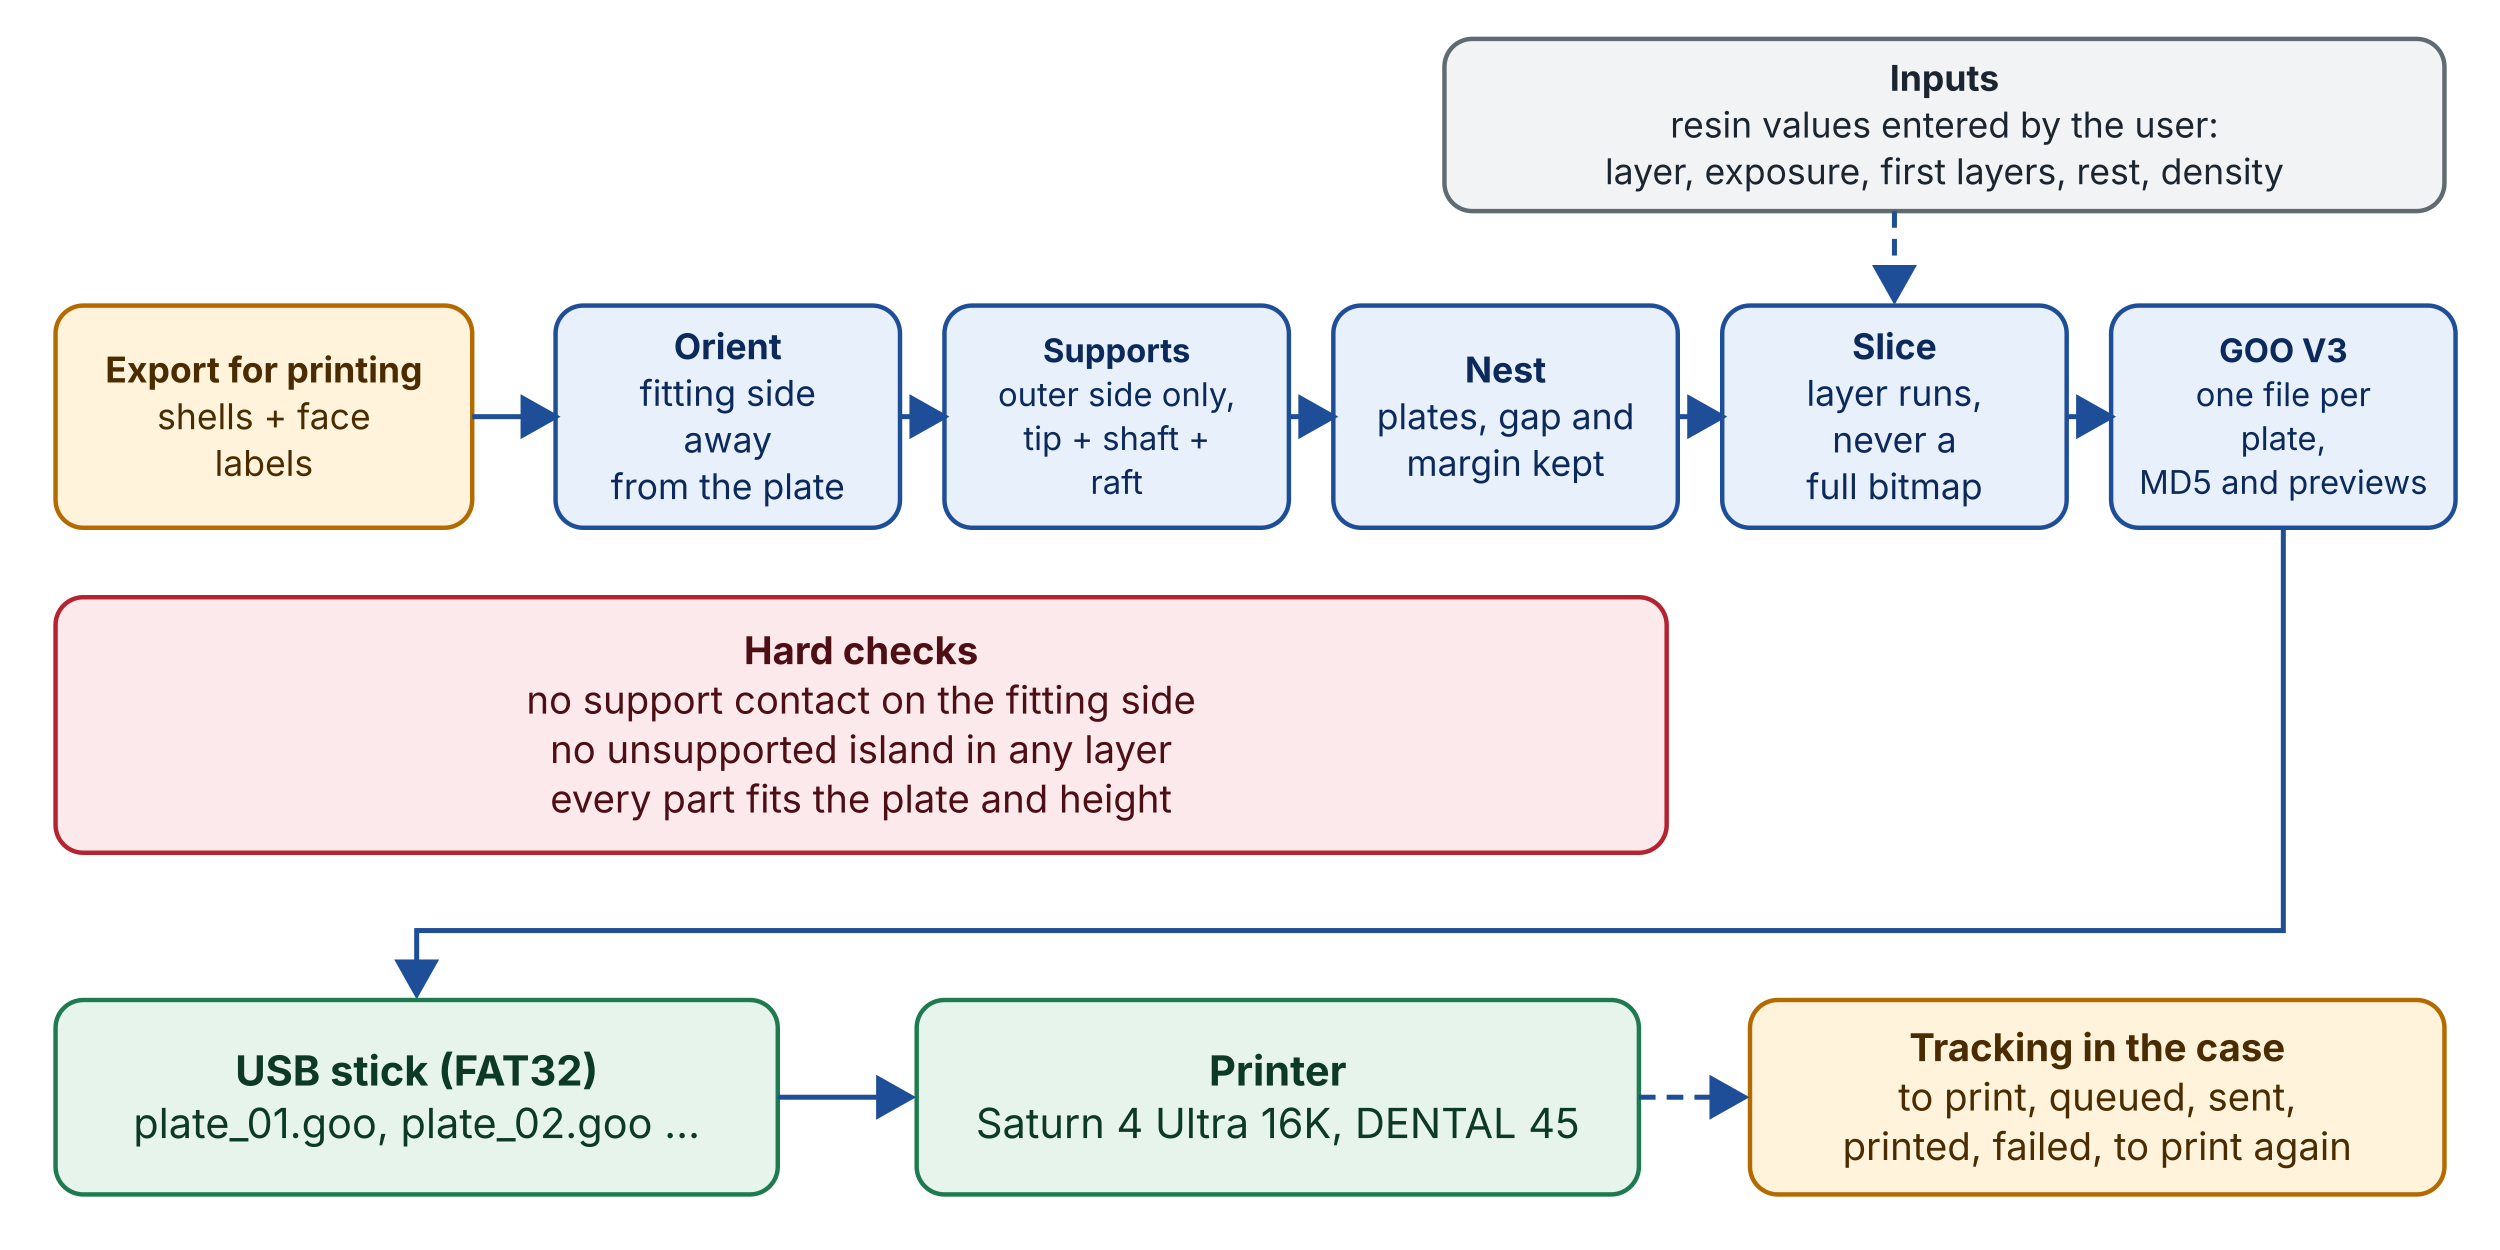
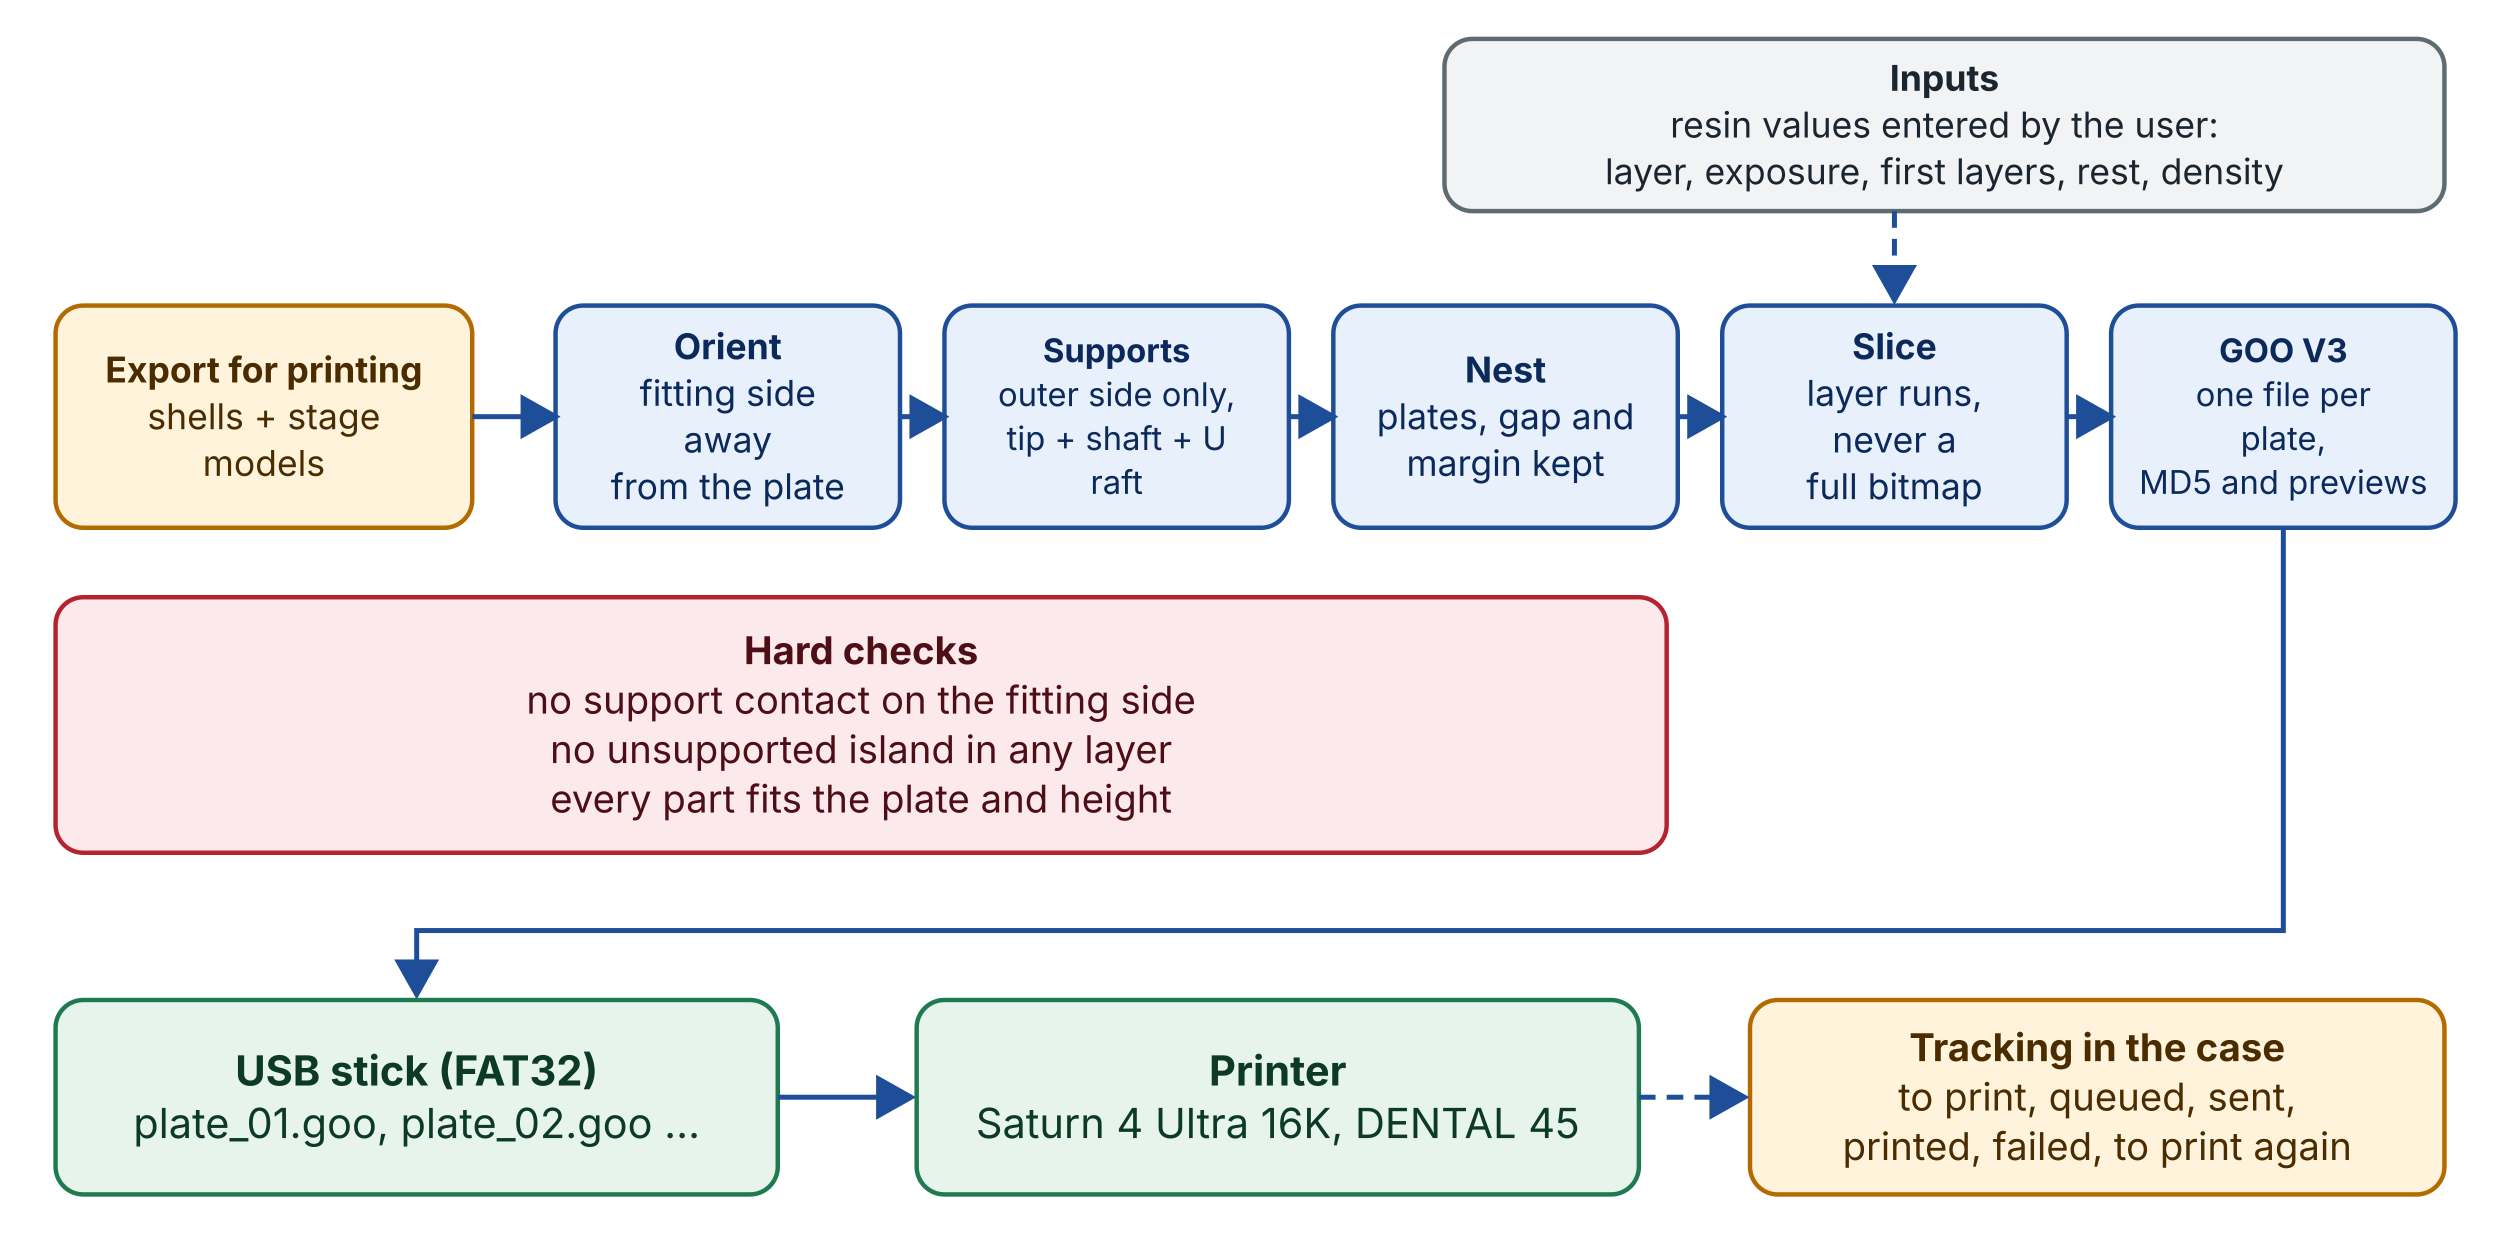
<svg xmlns="http://www.w3.org/2000/svg" width="900" height="450" viewBox="0 0 900 450" role="img" aria-label="The print pipeline: orient, supports, nest, slice, GOO">
  <defs>
    <marker id="ah" markerWidth="9" markerHeight="9" refX="7" refY="4.5" orient="auto-start-reverse">
      <path d="M0 0 L8 4.5 L0 9z" fill="#1F4E99" />
    </marker>
  </defs>
  <rect width="900" height="450" fill="#FFFFFF" />
  <rect x="520" y="14" width="360" height="62" rx="10" fill="#F2F3F4" stroke="#5E6B73" stroke-width="1.6" />
  <text x="700.0" y="32.7" font-family="Inter, 'Helvetica Neue', Arial, sans-serif" font-size="12.8" font-weight="700" text-anchor="middle" fill="#1B2530">Inputs</text>
  <text x="700.0" y="49.5" font-family="Inter, 'Helvetica Neue', Arial, sans-serif" font-size="12.8" font-weight="400" text-anchor="middle" fill="#1B2530">resin values entered by the user:</text>
  <text x="700.0" y="66.3" font-family="Inter, 'Helvetica Neue', Arial, sans-serif" font-size="12.8" font-weight="400" text-anchor="middle" fill="#1B2530">layer, exposure, first layers, rest, density</text>
  <line x1="682" y1="76" x2="682" y2="108" stroke="#1F4E99" stroke-width="1.8" stroke-dasharray="6 4" marker-end="url(#ah)" />
  <rect x="20" y="110" width="150" height="80" rx="10" fill="#FFF3DC" stroke="#B36B00" stroke-width="1.6" />
  <text x="95.0" y="137.7" font-family="Inter, 'Helvetica Neue', Arial, sans-serif" font-size="12.8" font-weight="700" text-anchor="middle" fill="#4A2C00">Export for printing</text>
-   <text x="95.0" y="154.5" font-family="Inter, 'Helvetica Neue', Arial, sans-serif" font-size="12.8" font-weight="400" text-anchor="middle" fill="#4A2C00">shells + face</text>
-   <text x="95.0" y="171.3" font-family="Inter, 'Helvetica Neue', Arial, sans-serif" font-size="12.8" font-weight="400" text-anchor="middle" fill="#4A2C00">labels</text>
+   <text x="95.0" y="154.5" font-family="Inter, 'Helvetica Neue', Arial, sans-serif" font-size="12.8" font-weight="400" text-anchor="middle" fill="#4A2C00">shells + stage</text>
+   <text x="95.0" y="171.3" font-family="Inter, 'Helvetica Neue', Arial, sans-serif" font-size="12.8" font-weight="400" text-anchor="middle" fill="#4A2C00">models</text>
  <rect x="200" y="110" width="124" height="80" rx="10" fill="#E8F0FC" stroke="#1F4E99" stroke-width="1.6" />
  <text x="262.0" y="129.3" font-family="Inter, 'Helvetica Neue', Arial, sans-serif" font-size="12.8" font-weight="700" text-anchor="middle" fill="#0B2A5B">Orient</text>
  <text x="262.0" y="146.1" font-family="Inter, 'Helvetica Neue', Arial, sans-serif" font-size="12.8" font-weight="400" text-anchor="middle" fill="#0B2A5B">fitting side</text>
  <text x="262.0" y="162.9" font-family="Inter, 'Helvetica Neue', Arial, sans-serif" font-size="12.8" font-weight="400" text-anchor="middle" fill="#0B2A5B">away</text>
  <text x="262.0" y="179.7" font-family="Inter, 'Helvetica Neue', Arial, sans-serif" font-size="12.8" font-weight="400" text-anchor="middle" fill="#0B2A5B">from the plate</text>
  <line x1="170" y1="150" x2="200" y2="150" stroke="#1F4E99" stroke-width="1.8" marker-end="url(#ah)" />
  <rect x="340" y="110" width="124" height="80" rx="10" fill="#E8F0FC" stroke="#1F4E99" stroke-width="1.6" />
  <text x="402.0" y="130.4" font-family="Inter, 'Helvetica Neue', Arial, sans-serif" font-size="11.8" font-weight="700" text-anchor="middle" fill="#0B2A5B">Supports</text>
  <text x="402.0" y="146.2" font-family="Inter, 'Helvetica Neue', Arial, sans-serif" font-size="11.8" font-weight="400" text-anchor="middle" fill="#0B2A5B">outer side only,</text>
-   <text x="402.0" y="162.0" font-family="Inter, 'Helvetica Neue', Arial, sans-serif" font-size="11.8" font-weight="400" text-anchor="middle" fill="#0B2A5B">tip + shaft +</text>
+   <text x="402.0" y="162.0" font-family="Inter, 'Helvetica Neue', Arial, sans-serif" font-size="11.8" font-weight="400" text-anchor="middle" fill="#0B2A5B">tip + shaft + U</text>
  <text x="402.0" y="177.8" font-family="Inter, 'Helvetica Neue', Arial, sans-serif" font-size="11.8" font-weight="400" text-anchor="middle" fill="#0B2A5B">raft</text>
  <line x1="324" y1="150" x2="340" y2="150" stroke="#1F4E99" stroke-width="1.8" marker-end="url(#ah)" />
  <rect x="480" y="110" width="124" height="80" rx="10" fill="#E8F0FC" stroke="#1F4E99" stroke-width="1.6" />
  <text x="542.0" y="137.7" font-family="Inter, 'Helvetica Neue', Arial, sans-serif" font-size="12.8" font-weight="700" text-anchor="middle" fill="#0B2A5B">Nest</text>
  <text x="542.0" y="154.5" font-family="Inter, 'Helvetica Neue', Arial, sans-serif" font-size="12.8" font-weight="400" text-anchor="middle" fill="#0B2A5B">plates, gap and</text>
  <text x="542.0" y="171.3" font-family="Inter, 'Helvetica Neue', Arial, sans-serif" font-size="12.8" font-weight="400" text-anchor="middle" fill="#0B2A5B">margin kept</text>
  <line x1="464" y1="150" x2="480" y2="150" stroke="#1F4E99" stroke-width="1.8" marker-end="url(#ah)" />
  <rect x="620" y="110" width="124" height="80" rx="10" fill="#E8F0FC" stroke="#1F4E99" stroke-width="1.6" />
  <text x="682.0" y="129.3" font-family="Inter, 'Helvetica Neue', Arial, sans-serif" font-size="12.8" font-weight="700" text-anchor="middle" fill="#0B2A5B">Slice</text>
  <text x="682.0" y="146.1" font-family="Inter, 'Helvetica Neue', Arial, sans-serif" font-size="12.8" font-weight="400" text-anchor="middle" fill="#0B2A5B">layer runs,</text>
  <text x="682.0" y="162.9" font-family="Inter, 'Helvetica Neue', Arial, sans-serif" font-size="12.8" font-weight="400" text-anchor="middle" fill="#0B2A5B">never a</text>
  <text x="682.0" y="179.7" font-family="Inter, 'Helvetica Neue', Arial, sans-serif" font-size="12.8" font-weight="400" text-anchor="middle" fill="#0B2A5B">full bitmap</text>
  <line x1="604" y1="150" x2="620" y2="150" stroke="#1F4E99" stroke-width="1.8" marker-end="url(#ah)" />
  <rect x="760" y="110" width="124" height="80" rx="10" fill="#E8F0FC" stroke="#1F4E99" stroke-width="1.6" />
  <text x="822.0" y="130.4" font-family="Inter, 'Helvetica Neue', Arial, sans-serif" font-size="11.8" font-weight="700" text-anchor="middle" fill="#0B2A5B">GOO V3</text>
  <text x="822.0" y="146.2" font-family="Inter, 'Helvetica Neue', Arial, sans-serif" font-size="11.8" font-weight="400" text-anchor="middle" fill="#0B2A5B">one file per</text>
  <text x="822.0" y="162.0" font-family="Inter, 'Helvetica Neue', Arial, sans-serif" font-size="11.8" font-weight="400" text-anchor="middle" fill="#0B2A5B">plate,</text>
  <text x="822.0" y="177.8" font-family="Inter, 'Helvetica Neue', Arial, sans-serif" font-size="11.8" font-weight="400" text-anchor="middle" fill="#0B2A5B">MD5 and previews</text>
  <line x1="744" y1="150" x2="760" y2="150" stroke="#1F4E99" stroke-width="1.8" marker-end="url(#ah)" />
  <rect x="20" y="215" width="580" height="92" rx="10" fill="#FCE9EB" stroke="#B4232F" stroke-width="1.6" />
  <text x="310.0" y="239.1" font-family="Inter, 'Helvetica Neue', Arial, sans-serif" font-size="13.8" font-weight="700" text-anchor="middle" fill="#4D0F15">Hard checks</text>
  <text x="310.0" y="256.9" font-family="Inter, 'Helvetica Neue', Arial, sans-serif" font-size="13.8" font-weight="400" text-anchor="middle" fill="#4D0F15">no support contact on the fitting side</text>
  <text x="310.0" y="274.7" font-family="Inter, 'Helvetica Neue', Arial, sans-serif" font-size="13.8" font-weight="400" text-anchor="middle" fill="#4D0F15">no unsupported island in any layer</text>
  <text x="310.0" y="292.5" font-family="Inter, 'Helvetica Neue', Arial, sans-serif" font-size="13.8" font-weight="400" text-anchor="middle" fill="#4D0F15">every part fits the plate and height</text>
  <path d="M 822 190 L 822 335 L 150 335 L 150 358" fill="none" stroke="#1F4E99" stroke-width="1.8" marker-end="url(#ah)" />
  <rect x="20" y="360" width="260" height="70" rx="10" fill="#E6F4EC" stroke="#1E7B4F" stroke-width="1.6" />
  <text x="150.0" y="390.8" font-family="Inter, 'Helvetica Neue', Arial, sans-serif" font-size="14.95" font-weight="700" text-anchor="middle" fill="#0C3A25">USB stick (FAT32)</text>
  <text x="150.0" y="409.7" font-family="Inter, 'Helvetica Neue', Arial, sans-serif" font-size="14.95" font-weight="400" text-anchor="middle" fill="#0C3A25">plate_01.goo, plate_02.goo ...</text>
  <rect x="330" y="360" width="260" height="70" rx="10" fill="#E6F4EC" stroke="#1E7B4F" stroke-width="1.6" />
  <text x="460.0" y="390.8" font-family="Inter, 'Helvetica Neue', Arial, sans-serif" font-size="14.95" font-weight="700" text-anchor="middle" fill="#0C3A25">Printer</text>
  <text x="460.0" y="409.7" font-family="Inter, 'Helvetica Neue', Arial, sans-serif" font-size="14.95" font-weight="400" text-anchor="middle" fill="#0C3A25">Saturn 4 Ultra 16K, DENTAL 45</text>
  <rect x="630" y="360" width="250" height="70" rx="10" fill="#FFF3DC" stroke="#B36B00" stroke-width="1.6" />
  <text x="755.0" y="382.0" font-family="Inter, 'Helvetica Neue', Arial, sans-serif" font-size="13.8" font-weight="700" text-anchor="middle" fill="#4A2C00">Tracking in the case</text>
  <text x="755.0" y="399.8" font-family="Inter, 'Helvetica Neue', Arial, sans-serif" font-size="13.8" font-weight="400" text-anchor="middle" fill="#4A2C00">to print, queued, sent,</text>
  <text x="755.0" y="417.6" font-family="Inter, 'Helvetica Neue', Arial, sans-serif" font-size="13.8" font-weight="400" text-anchor="middle" fill="#4A2C00">printed, failed, to print again</text>
  <line x1="280" y1="395" x2="328" y2="395" stroke="#1F4E99" stroke-width="1.8" marker-end="url(#ah)" />
  <line x1="590" y1="395" x2="628" y2="395" stroke="#1F4E99" stroke-width="1.8" stroke-dasharray="6 4" marker-end="url(#ah)" />
</svg>
